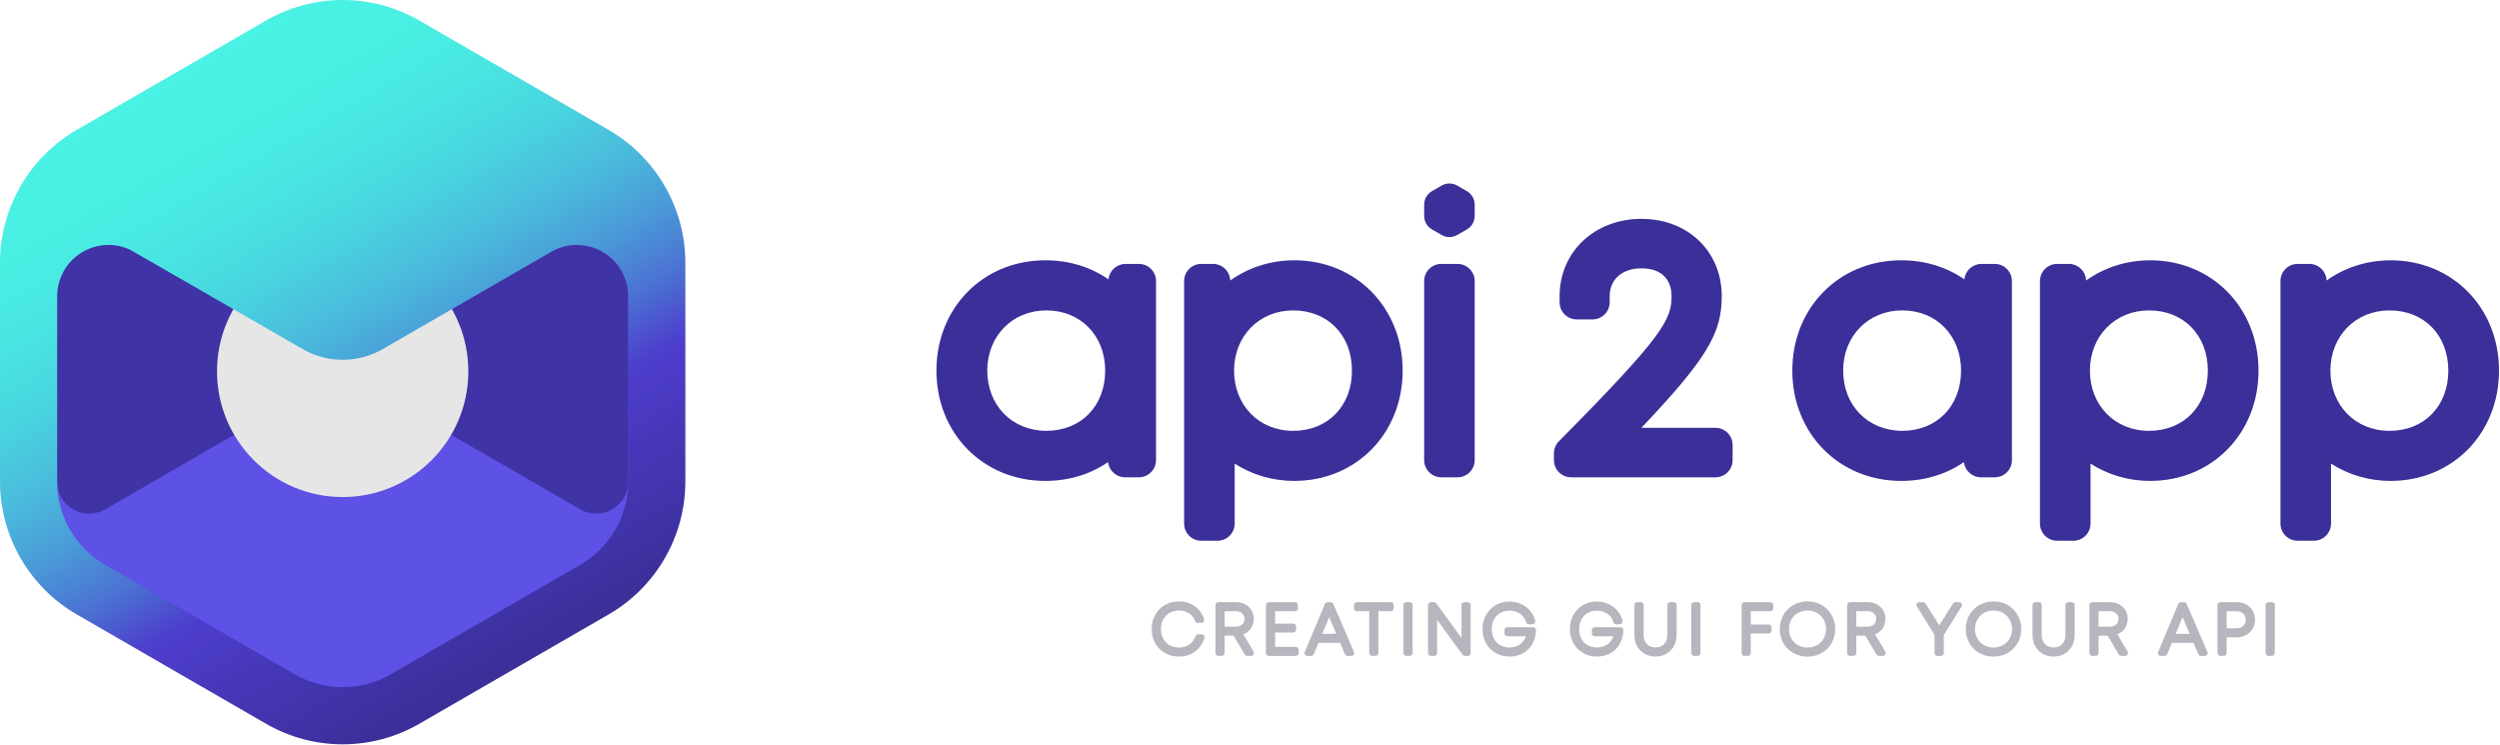
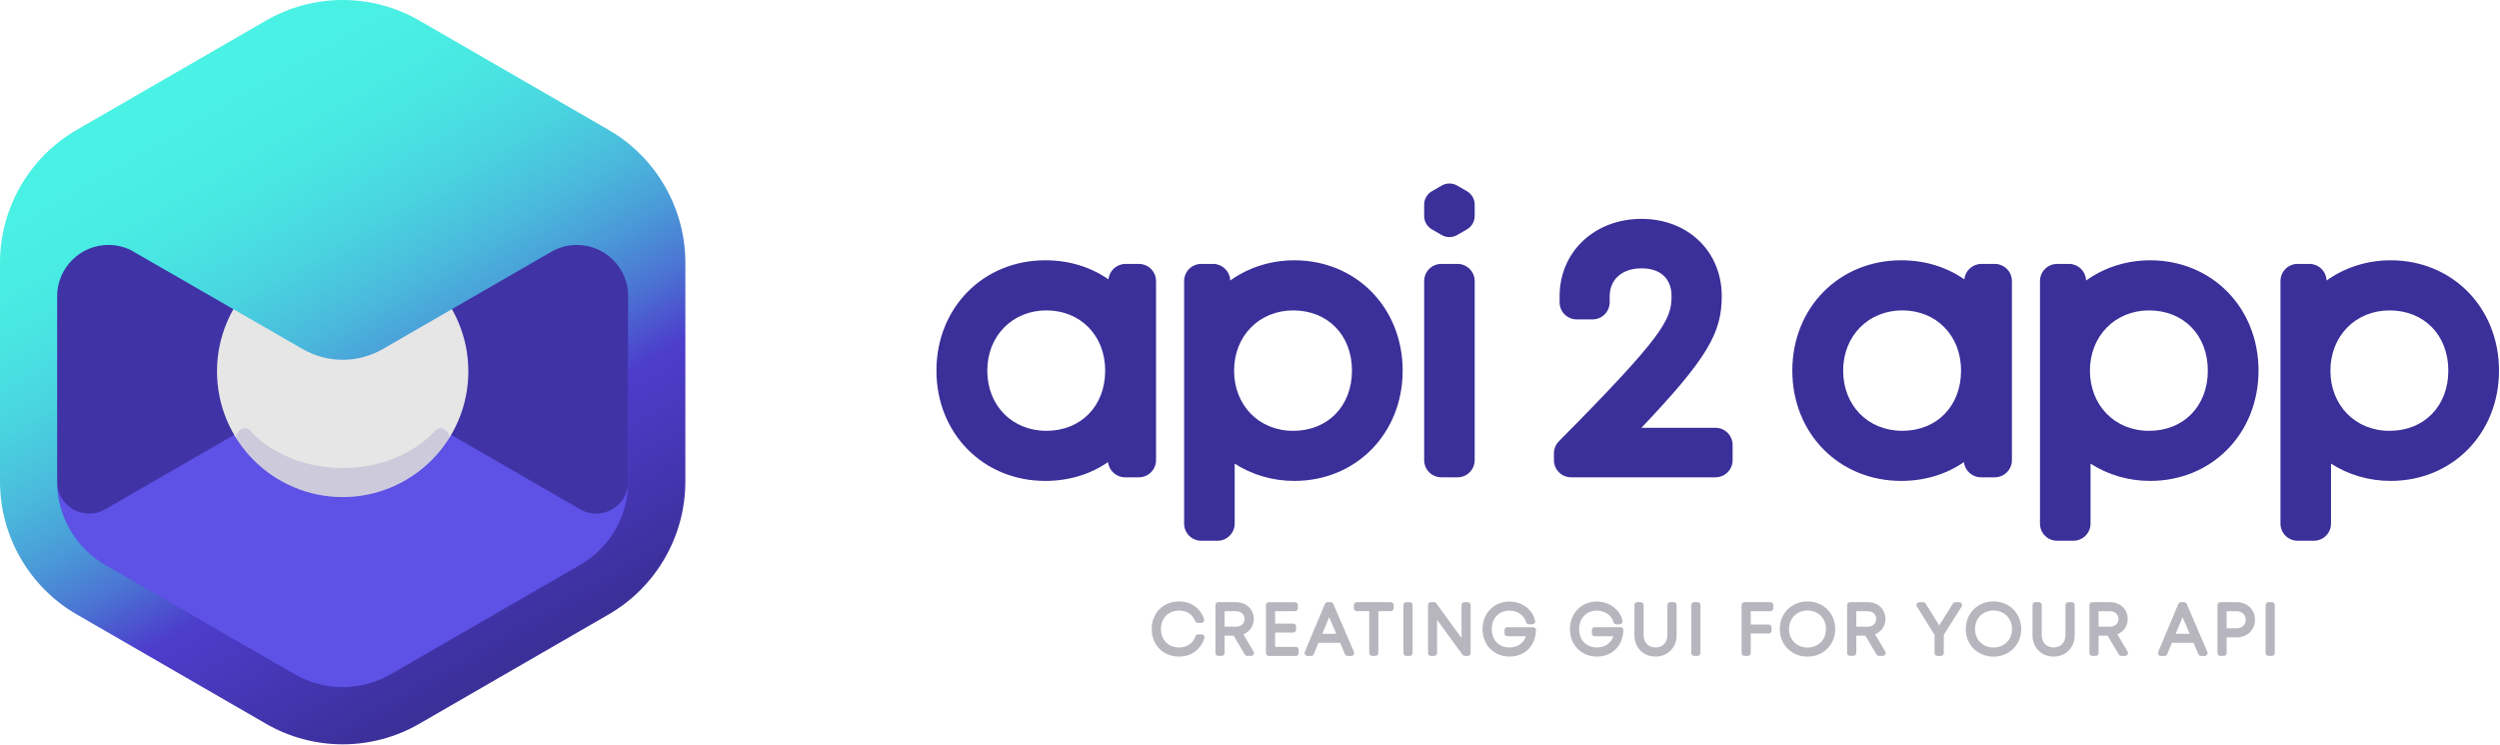
<svg xmlns="http://www.w3.org/2000/svg" id="a" viewBox="0 0 1120.21 333.51">
  <defs>
-     <style>.h{fill:#5d51e6;}.i{fill:#4033a6;}.j{fill:#3b2f99;}.k{fill:#e6e6e6;}.l{fill:url(#d);}.m{fill:#b7b6bf;}.n{fill:#4e41d9;}</style>
+     <style>.h{fill:#3c2f9b;opacity:.15;}.i{fill:#5d51e6;}.j{fill:#4033a6;}.k{fill:#3b2f99;}.l{fill:#e6e6e6;}.m{fill:url(#d);}.n{fill:#b7b6bf;}.o{fill:#4e41d9;}</style>
    <linearGradient id="d" x1="230.42" y1="299.79" x2="76.81" y2="33.72" gradientTransform="matrix(1, 0, 0, 1, 0, 0)" gradientUnits="userSpaceOnUse">
      <stop offset=".01" stop-color="#3b2f99" />
      <stop offset=".29" stop-color="#4d3dcc" />
      <stop offset=".31" stop-color="#4c47cd" />
      <stop offset=".39" stop-color="#4b74d3" />
      <stop offset=".48" stop-color="#4a9bd8" />
      <stop offset=".57" stop-color="#4abadc" />
      <stop offset=".67" stop-color="#49d3df" />
      <stop offset=".77" stop-color="#49e4e2" />
      <stop offset=".87" stop-color="#49eee3" />
      <stop offset="1" stop-color="#49f2e4" />
    </linearGradient>
  </defs>
  <g id="b">
-     <path class="n" d="M268.66,62.1L186.73,14.79c-10.05-5.8-21.5-8.87-33.11-8.87s-23.06,3.07-33.12,8.87L38.57,62.09C18.14,73.89,5.45,95.86,5.45,119.45v94.61c0,23.59,12.69,45.56,33.11,57.36l81.94,47.31c10.05,5.8,21.5,8.87,33.11,8.87s23.06-3.07,33.11-8.87l81.93-47.3c20.43-11.79,33.12-33.77,33.12-57.36V119.45c0-23.59-12.69-45.56-33.12-57.35Z" />
-     <path class="h" d="M258.58,109.91c-4.13,0-8,1.1-11.36,3.01-.07,.04-75.61,43.62-75.61,43.62-11.13,6.43-24.85,6.43-35.98,0,0,0-76.85-44.28-77.09-44.38-3-1.43-6.35-2.26-9.89-2.26-12.73,0-23.04,10.32-23.04,23.04v83.02c0,15.38,8.21,29.6,21.53,37.29l84.95,49.04c6.54,3.78,13.99,5.77,21.53,5.77,7.55,0,14.99-2,21.53-5.77l84.95-49.04c13.32-7.69,21.53-21.91,21.53-37.29v-83.02c0-12.73-10.32-23.04-23.04-23.04Z" />
-     <path class="i" d="M260.06,228.21c9.57,5.52,21.53-1.36,21.56-12.41h0V117.71c0-15.38-8.21-29.6-21.53-37.29L175.15,31.37c-6.54-3.78-13.99-5.77-21.53-5.77s-14.99,2-21.53,5.77L47.13,80.42c-13.32,7.69-21.53,21.91-21.53,37.29v98.09h0c.03,11.05,11.99,17.93,21.56,12.41l88.45-51.07c11.13-6.43,24.85-6.43,35.98,0l88.47,51.07Z" />
-     <circle id="c" class="k" cx="153.61" cy="166.39" r="56.33" />
-     <path class="l" d="M272.9,58.25L187.95,9.2C177.52,3.18,165.65,0,153.61,0s-23.91,3.18-34.33,9.2L34.33,58.24C13.15,70.47,0,93.26,0,117.71v98.09c0,24.45,13.15,47.24,34.33,59.47l84.95,49.05c10.42,6.02,22.29,9.2,34.33,9.2s23.91-3.18,34.33-9.2l84.95-49.04c21.18-12.23,34.33-35.01,34.33-59.47V117.71c0-24.45-13.16-47.24-34.33-59.46Zm8.73,157.56c0,15.38-8.21,29.6-21.53,37.29l-84.95,49.04c-6.54,3.78-13.99,5.77-21.53,5.77s-14.99-2-21.53-5.77l-84.95-49.04c-13.32-7.69-21.53-21.91-21.53-37.29v-83.02c0-12.73,10.32-23.04,23.04-23.04,3.55,0,6.89,.82,9.89,2.26,.24,.1,77.09,44.38,77.09,44.38,11.13,6.43,24.85,6.43,35.98,0,0,0,75.54-43.58,75.61-43.62,3.35-1.91,7.22-3.01,11.36-3.01,12.73,0,23.04,10.32,23.04,23.04v83.02Z" />
+     <path class="o" d="M268.66,62.1L186.73,14.79c-10.05-5.8-21.5-8.87-33.11-8.87s-23.06,3.07-33.12,8.87L38.57,62.09C18.14,73.89,5.45,95.86,5.45,119.45v94.61c0,23.59,12.69,45.56,33.11,57.36l81.94,47.31c10.05,5.8,21.5,8.87,33.11,8.87s23.06-3.07,33.11-8.87l81.93-47.3c20.43-11.79,33.12-33.77,33.12-57.36V119.45c0-23.59-12.69-45.56-33.12-57.35Z" />
+     <path class="i" d="M258.58,109.91c-4.13,0-8,1.1-11.36,3.01-.07,.04-75.61,43.62-75.61,43.62-11.13,6.43-24.85,6.43-35.98,0,0,0-76.85-44.28-77.09-44.38-3-1.43-6.35-2.26-9.89-2.26-12.73,0-23.04,10.32-23.04,23.04v83.02c0,15.38,8.21,29.6,21.53,37.29l84.95,49.04c6.54,3.78,13.99,5.77,21.53,5.77,7.55,0,14.99-2,21.53-5.77l84.95-49.04c13.32-7.69,21.53-21.91,21.53-37.29v-83.02c0-12.73-10.32-23.04-23.04-23.04Z" />
+     <path class="j" d="M260.06,228.21c9.57,5.52,21.53-1.36,21.56-12.41h0V117.71c0-15.38-8.21-29.6-21.53-37.29L175.15,31.37c-6.54-3.78-13.99-5.77-21.53-5.77s-14.99,2-21.53,5.77L47.13,80.42c-13.32,7.69-21.53,21.91-21.53,37.29v98.09h0c.03,11.05,11.99,17.93,21.56,12.41l88.45-51.07c11.13-6.43,24.85-6.43,35.98,0l88.47,51.07Z" />
+     <circle id="c" class="l" cx="153.61" cy="166.39" r="56.33" />
+     <path class="m" d="M272.9,58.25L187.95,9.2C177.52,3.18,165.65,0,153.61,0s-23.91,3.18-34.33,9.2L34.33,58.24C13.15,70.47,0,93.26,0,117.71v98.09c0,24.45,13.15,47.24,34.33,59.47l84.95,49.05c10.42,6.02,22.29,9.2,34.33,9.2s23.91-3.18,34.33-9.2l84.95-49.04c21.18-12.23,34.33-35.01,34.33-59.47V117.71c0-24.45-13.16-47.24-34.33-59.46Zm8.73,157.56c0,15.38-8.21,29.6-21.53,37.29l-84.95,49.04c-6.54,3.78-13.99,5.77-21.53,5.77s-14.99-2-21.53-5.77l-84.95-49.04c-13.32-7.69-21.53-21.91-21.53-37.29v-83.02c0-12.73,10.32-23.04,23.04-23.04,3.55,0,6.89,.82,9.89,2.26,.24,.1,77.09,44.38,77.09,44.38,11.13,6.43,24.85,6.43,35.98,0,0,0,75.54-43.58,75.61-43.62,3.35-1.91,7.22-3.01,11.36-3.01,12.73,0,23.04,10.32,23.04,23.04v83.02Z" />
+     <path class="h" d="M195.18,192.88c-5.16,5.67-12.28,10.39-21.12,13.47-6.57,2.29-13.53,3.36-20.44,3.34-6.91,.02-13.87-1.05-20.44-3.34-8.84-3.08-15.96-7.8-21.12-13.47-2.6-2.85-7.73,1.08-5.73,4.12,6.9,10.51,21.48,25.37,47.29,25.71,25.81-.34,40.39-15.2,47.29-25.71,2-3.04-3.13-6.97-5.73-4.12Z" />
  </g>
  <g id="e">
    <g id="f">
-       <path class="j" d="M510.52,118.26h-5.98c-3.97,0-7.27,3.02-7.65,6.93-7.95-5.55-17.67-8.56-28.31-8.56-27.83,0-48.81,21.25-48.81,49.43s20.98,49.43,48.81,49.43c10.55,0,20.2-2.96,28.12-8.44,.43,3.86,3.7,6.82,7.64,6.82h6.18c4.24,0,7.69-3.44,7.69-7.69V125.95c0-4.25-3.44-7.69-7.69-7.69Zm-41.46,74.78h0c-15.35,0-26.5-11.34-26.5-26.98s11.39-26.98,26.5-26.98,26.35,11.1,26.35,26.98-10.84,26.98-26.35,26.98Z" />
-       <path class="j" d="M580.17,116.64h0c-10.62,0-20.58,3.24-28.69,9.06l-.04-.44c-.35-3.97-3.68-7.01-7.66-7.01h-5.29c-4.24,0-7.69,3.44-7.69,7.69v108.67c0,4.25,3.44,7.69,7.69,7.69h7.28c4.24,0,7.69-3.44,7.69-7.69v-26.87c7.74,4.99,16.97,7.75,26.71,7.75,27.7,0,48.59-21.25,48.59-49.43s-20.89-49.43-48.59-49.43Zm-.48,22.45c15.52,0,26.35,11.1,26.35,26.98s-10.84,26.98-26.35,26.98-26.5-11.6-26.5-26.98,11.15-26.98,26.5-26.98Z" />
-       <rect class="j" x="638.4" y="118.26" width="22.65" height="95.61" rx="7.69" ry="7.69" />
-       <path class="j" d="M894.17,118.26h-5.97c-3.97,0-7.27,3.02-7.65,6.93-7.95-5.55-17.67-8.56-28.31-8.56-27.83,0-48.81,21.25-48.81,49.43s20.98,49.43,48.81,49.43c10.55,0,20.2-2.96,28.12-8.44,.43,3.86,3.7,6.82,7.64,6.82h6.18c4.24,0,7.69-3.44,7.69-7.69V125.95c0-4.25-3.44-7.69-7.69-7.69Zm-41.45,74.78h0c-15.36,0-26.5-11.34-26.5-26.98s11.39-26.98,26.5-26.98,26.35,11.1,26.35,26.98-10.84,26.98-26.35,26.98Z" />
-       <path class="j" d="M963.82,116.64h0c-10.62,0-20.58,3.24-28.69,9.06l-.04-.44c-.35-3.97-3.68-7.01-7.66-7.01h-5.29c-4.24,0-7.69,3.44-7.69,7.69v108.67c0,4.25,3.44,7.69,7.69,7.69h7.28c4.24,0,7.69-3.44,7.69-7.69v-26.87c7.74,4.99,16.97,7.75,26.71,7.75,27.7,0,48.59-21.25,48.59-49.43s-20.89-49.43-48.59-49.43Zm-.48,22.45c15.52,0,26.35,11.1,26.35,26.98s-10.84,26.98-26.35,26.98-26.5-11.6-26.5-26.98,11.15-26.98,26.5-26.98Z" />
-       <path class="j" d="M1071.62,116.64h0c-10.62,0-20.58,3.24-28.69,9.06l-.04-.44c-.35-3.97-3.68-7.01-7.66-7.01h-5.29c-4.25,0-7.69,3.44-7.69,7.69v108.67c0,4.25,3.44,7.69,7.69,7.69h7.28c4.25,0,7.69-3.44,7.69-7.69v-26.87c7.74,4.99,16.97,7.75,26.71,7.75,27.7,0,48.59-21.25,48.59-49.43s-20.89-49.43-48.59-49.43Zm-.48,22.45c15.52,0,26.35,11.1,26.35,26.98s-10.84,26.98-26.35,26.98-26.5-11.6-26.5-26.98,11.15-26.98,26.5-26.98Z" />
-       <path class="j" d="M661.05,96.77v-5.08c0-2.48-1.32-4.76-3.46-6l-4.4-2.54c-2.14-1.24-4.79-1.24-6.93,0l-4.4,2.54c-2.14,1.24-3.46,3.53-3.46,6v5.08c0,2.48,1.32,4.76,3.46,6l4.4,2.54c2.14,1.24,4.79,1.24,6.93,0l4.4-2.54c2.14-1.24,3.46-3.53,3.46-6Z" />
-       <path class="j" d="M768.96,191.7h-33.18c29.6-31.18,36.02-42.56,36.02-58.96,0-20.09-15.15-34.67-36.01-34.67s-36.68,14.61-36.68,34.74v2.62c0,4.25,3.44,7.69,7.69,7.69h7.07c4.24,0,7.69-3.44,7.69-7.69v-2.62c0-7.64,5.59-12.57,14.24-12.57s13.5,4.67,13.5,12.5c0,10.6-3.92,17.98-50.5,64.99-1.43,1.44-2.23,3.38-2.23,5.41v3.04c0,4.25,3.44,7.69,7.69,7.69h64.72c4.24,0,7.69-3.44,7.69-7.69v-6.8c0-4.25-3.44-7.69-7.69-7.69Z" />
+       <path class="k" d="M510.52,118.26h-5.98c-3.97,0-7.27,3.02-7.65,6.93-7.95-5.55-17.67-8.56-28.31-8.56-27.83,0-48.81,21.25-48.81,49.43s20.98,49.43,48.81,49.43c10.55,0,20.2-2.96,28.12-8.44,.43,3.86,3.7,6.82,7.64,6.82h6.18c4.24,0,7.69-3.44,7.69-7.69V125.95c0-4.25-3.44-7.69-7.69-7.69Zm-41.46,74.78h0c-15.35,0-26.5-11.34-26.5-26.98s11.39-26.98,26.5-26.98,26.35,11.1,26.35,26.98-10.84,26.98-26.35,26.98Z" />
+       <path class="k" d="M580.17,116.64h0c-10.62,0-20.58,3.24-28.69,9.06l-.04-.44c-.35-3.97-3.68-7.01-7.66-7.01h-5.29c-4.24,0-7.69,3.44-7.69,7.69v108.67c0,4.25,3.44,7.69,7.69,7.69h7.28c4.24,0,7.69-3.44,7.69-7.69v-26.87c7.74,4.99,16.97,7.75,26.71,7.75,27.7,0,48.59-21.25,48.59-49.43s-20.89-49.43-48.59-49.43Zm-.48,22.45c15.52,0,26.35,11.1,26.35,26.98s-10.84,26.98-26.35,26.98-26.5-11.6-26.5-26.98,11.15-26.98,26.5-26.98Z" />
+       <rect class="k" x="638.4" y="118.26" width="22.65" height="95.61" rx="7.69" ry="7.69" />
+       <path class="k" d="M894.17,118.26h-5.97c-3.97,0-7.27,3.02-7.65,6.93-7.95-5.55-17.67-8.56-28.31-8.56-27.83,0-48.81,21.25-48.81,49.43s20.98,49.43,48.81,49.43c10.55,0,20.2-2.96,28.12-8.44,.43,3.86,3.7,6.82,7.64,6.82h6.18c4.24,0,7.69-3.44,7.69-7.69V125.95c0-4.25-3.44-7.69-7.69-7.69Zm-41.45,74.78h0c-15.36,0-26.5-11.34-26.5-26.98s11.39-26.98,26.5-26.98,26.35,11.1,26.35,26.98-10.84,26.98-26.35,26.98Z" />
+       <path class="k" d="M963.82,116.64h0c-10.62,0-20.58,3.24-28.69,9.06l-.04-.44c-.35-3.97-3.68-7.01-7.66-7.01h-5.29c-4.24,0-7.69,3.44-7.69,7.69v108.67c0,4.25,3.44,7.69,7.69,7.69h7.28c4.24,0,7.69-3.44,7.69-7.69v-26.87c7.74,4.99,16.97,7.75,26.71,7.75,27.7,0,48.59-21.25,48.59-49.43s-20.89-49.43-48.59-49.43Zm-.48,22.45c15.52,0,26.35,11.1,26.35,26.98s-10.84,26.98-26.35,26.98-26.5-11.6-26.5-26.98,11.15-26.98,26.5-26.98Z" />
+       <path class="k" d="M1071.62,116.64h0c-10.62,0-20.58,3.24-28.69,9.06l-.04-.44c-.35-3.97-3.68-7.01-7.66-7.01h-5.29c-4.25,0-7.69,3.44-7.69,7.69v108.67c0,4.25,3.44,7.69,7.69,7.69h7.28c4.25,0,7.69-3.44,7.69-7.69v-26.87c7.74,4.99,16.97,7.75,26.71,7.75,27.7,0,48.59-21.25,48.59-49.43s-20.89-49.43-48.59-49.43Zm-.48,22.45c15.52,0,26.35,11.1,26.35,26.98s-10.84,26.98-26.35,26.98-26.5-11.6-26.5-26.98,11.15-26.98,26.5-26.98Z" />
+       <path class="k" d="M661.05,96.77v-5.08c0-2.48-1.32-4.76-3.46-6l-4.4-2.54c-2.14-1.24-4.79-1.24-6.93,0l-4.4,2.54c-2.14,1.24-3.46,3.53-3.46,6v5.08c0,2.48,1.32,4.76,3.46,6l4.4,2.54c2.14,1.24,4.79,1.24,6.93,0l4.4-2.54c2.14-1.24,3.46-3.53,3.46-6Z" />
+       <path class="k" d="M768.96,191.7h-33.18c29.6-31.18,36.02-42.56,36.02-58.96,0-20.09-15.15-34.67-36.01-34.67s-36.68,14.61-36.68,34.74v2.62c0,4.25,3.44,7.69,7.69,7.69h7.07c4.24,0,7.69-3.44,7.69-7.69v-2.62c0-7.64,5.59-12.57,14.24-12.57s13.5,4.67,13.5,12.5c0,10.6-3.92,17.98-50.5,64.99-1.43,1.44-2.23,3.38-2.23,5.41v3.04c0,4.25,3.44,7.69,7.69,7.69h64.72c4.24,0,7.69-3.44,7.69-7.69v-6.8c0-4.25-3.44-7.69-7.69-7.69Z" />
    </g>
    <g id="g">
-       <path class="m" d="M538.69,284.24h-1.58c-.54,0-1.02,.34-1.21,.85-1.15,3.2-3.83,5.04-7.36,5.04-4.78,0-8.12-3.39-8.12-8.26s3.34-8.29,8.12-8.29c3.42,0,6.05,1.72,7.21,4.71,.19,.49,.67,.82,1.19,.82h1.59c.41,0,.79-.2,1.04-.53,.24-.33,.31-.76,.18-1.15-1.58-4.9-5.88-7.94-11.22-7.94-7.11,0-12.26,5.2-12.26,12.37s5.16,12.34,12.26,12.34c5.47,0,9.82-3.19,11.37-8.32,.12-.39,.04-.81-.2-1.13-.24-.33-.62-.52-1.03-.52Z" />
-       <path class="m" d="M557.35,284.23c2.85-1.14,4.66-3.73,4.66-6.88,0-4.37-3.35-7.54-7.97-7.54h-7.92c-.71,0-1.28,.57-1.28,1.28v21.51c0,.71,.57,1.28,1.28,1.28h1.55c.71,0,1.28-.57,1.28-1.28v-7.76h4.04l5,8.41c.23,.39,.65,.63,1.1,.63h1.75c.46,0,.89-.25,1.11-.65s.22-.89-.01-1.29l-4.6-7.72Zm-8.4-10.37h5.02c2.3,0,3.9,1.43,3.9,3.48s-1.57,3.47-3.9,3.47h-5.02v-6.95Z" />
-       <path class="m" d="M580.85,289.84h-9.27v-6.4h8.14c.71,0,1.28-.57,1.28-1.28v-1.45c0-.71-.57-1.28-1.28-1.28h-8.14v-5.56h8.94c.71,0,1.28-.57,1.28-1.28v-1.48c0-.71-.57-1.28-1.28-1.28h-11.76c-.71,0-1.28,.57-1.28,1.28v21.51c0,.71,.57,1.28,1.28,1.28h12.1c.71,0,1.28-.57,1.28-1.28v-1.49c0-.71-.57-1.28-1.28-1.28Z" />
-       <path class="m" d="M597.67,270.59c-.2-.47-.66-.77-1.18-.77h-1.4c-.52,0-.98,.31-1.18,.79l-9.02,21.51c-.17,.4-.12,.85,.11,1.21,.24,.36,.64,.57,1.07,.57h1.65c.52,0,.98-.31,1.18-.78l2.15-5.1h9.66l2.19,5.11c.2,.47,.66,.78,1.18,.78h1.68c.43,0,.83-.22,1.07-.58,.24-.36,.28-.81,.11-1.21l-9.27-21.51Zm-4.95,13.42l3.11-7.45,3.19,7.45h-6.3Z" />
-       <path class="m" d="M623.46,269.82h-15.27c-.71,0-1.28,.57-1.28,1.28v1.46c0,.71,.57,1.28,1.28,1.28h5.58v18.76c0,.71,.57,1.28,1.28,1.28h1.55c.71,0,1.28-.57,1.28-1.28v-18.76h5.58c.71,0,1.28-.57,1.28-1.28v-1.46c0-.71-.57-1.28-1.28-1.28Z" />
-       <rect class="m" x="629.1" y="269.82" width="4.11" height="24.07" rx="1.28" ry="1.28" />
-       <path class="m" d="M657.95,269.82h-1.52c-.71,0-1.28,.57-1.28,1.28v14.76l-11.32-15.51c-.24-.33-.63-.53-1.03-.53h-1.4c-.71,0-1.28,.57-1.28,1.28v21.51c0,.71,.57,1.28,1.28,1.28h1.52c.71,0,1.28-.57,1.28-1.28v-14.85l11.4,15.61c.24,.33,.63,.53,1.03,.53h1.32c.71,0,1.28-.57,1.28-1.28v-21.51c0-.71-.57-1.28-1.28-1.28Z" />
-       <path class="m" d="M687.26,281.05h-11.57c-.71,0-1.28,.57-1.28,1.28v1.48c0,.71,.57,1.28,1.28,1.28h8.32c-1,3.09-3.75,5.02-7.37,5.02-4.74,0-7.93-3.31-7.93-8.24s3.34-8.26,7.93-8.26c3.6,0,6.65,2.13,7.43,5.17,.15,.57,.66,.96,1.24,.96h1.59c.39,0,.75-.18,.99-.47,.24-.3,.34-.69,.26-1.07-1.05-5.02-5.91-8.67-11.55-8.67-6.86,0-12.04,5.3-12.04,12.34s5.08,12.32,12.07,12.32,11.69-4.86,11.9-11.82c.01-.35-.12-.68-.36-.93-.24-.25-.57-.39-.92-.39Z" />
-       <path class="m" d="M726.43,281.05h-11.57c-.71,0-1.28,.57-1.28,1.28v1.48c0,.71,.57,1.28,1.28,1.28h8.32c-1,3.09-3.75,5.02-7.37,5.02-4.74,0-7.93-3.31-7.93-8.24s3.34-8.26,7.93-8.26c3.6,0,6.65,2.13,7.43,5.17,.15,.57,.66,.96,1.24,.96h1.59c.39,0,.75-.18,.99-.47,.24-.3,.34-.69,.26-1.07-1.05-5.02-5.91-8.67-11.55-8.67-6.86,0-12.04,5.3-12.04,12.34s5.08,12.32,12.07,12.32,11.69-4.86,11.9-11.82c.01-.35-.12-.68-.36-.93-.24-.25-.57-.39-.92-.39Z" />
-       <path class="m" d="M750.27,269.82h-1.56c-.71,0-1.28,.57-1.28,1.28v13.45c0,3.32-2.14,5.56-5.32,5.56s-5.34-2.23-5.34-5.56v-13.45c0-.71-.57-1.28-1.28-1.28h-1.56c-.71,0-1.28,.57-1.28,1.28v13.55c0,5.53,3.98,9.54,9.46,9.54s9.45-4.01,9.45-9.54v-13.55c0-.71-.57-1.28-1.28-1.28Z" />
-       <rect class="m" x="758.15" y="269.82" width="4.11" height="24.07" rx="1.28" ry="1.28" />
-       <path class="m" d="M793.63,269.82h-11.66c-.71,0-1.28,.57-1.28,1.28v21.51c0,.71,.57,1.28,1.28,1.28h1.55c.71,0,1.28-.57,1.28-1.28v-8.75h8.03c.71,0,1.28-.57,1.28-1.28v-1.45c0-.71-.57-1.28-1.28-1.28h-8.03v-5.99h8.83c.71,0,1.28-.57,1.28-1.28v-1.48c0-.71-.57-1.28-1.28-1.28Z" />
-       <path class="m" d="M810.24,269.48c-7.09,0-12.43,5.32-12.43,12.39s5.34,12.35,12.43,12.35,12.42-5.31,12.42-12.35-5.34-12.39-12.42-12.39Zm0,20.66c-4.8,0-8.29-3.48-8.29-8.27s3.49-8.3,8.29-8.3,8.29,3.49,8.29,8.3-3.49,8.27-8.29,8.27Z" />
-       <path class="m" d="M840.51,284.23c2.85-1.14,4.66-3.73,4.66-6.88,0-4.37-3.35-7.54-7.97-7.54h-7.92c-.71,0-1.28,.57-1.28,1.28v21.51c0,.71,.57,1.28,1.28,1.28h1.55c.71,0,1.28-.57,1.28-1.28v-7.76h4.05l5,8.41c.23,.39,.65,.63,1.1,.63h1.75c.46,0,.89-.25,1.11-.65s.22-.89-.01-1.29l-4.6-7.72Zm-8.4-10.37h5.02c2.3,0,3.9,1.43,3.9,3.48s-1.57,3.47-3.9,3.47h-5.02v-6.95Z" />
-       <path class="m" d="M878.24,269.82h-1.71c-.44,0-.85,.23-1.08,.6l-6.16,9.79-6.12-9.78c-.23-.38-.64-.6-1.09-.6h-1.71c-.47,0-.89,.25-1.12,.66-.23,.41-.21,.9,.03,1.3l7.91,12.69v8.14c0,.71,.57,1.28,1.28,1.28h1.59c.71,0,1.28-.57,1.28-1.28v-8.15l7.98-12.68c.25-.4,.26-.89,.04-1.3-.23-.41-.66-.66-1.12-.66Z" />
-       <path class="m" d="M893.62,269.48c-7.09,0-12.43,5.32-12.43,12.39s5.34,12.35,12.43,12.35,12.42-5.31,12.42-12.35-5.34-12.39-12.42-12.39Zm0,20.66c-4.8,0-8.29-3.48-8.29-8.27s3.49-8.3,8.29-8.3,8.29,3.49,8.29,8.3-3.49,8.27-8.29,8.27Z" />
-       <path class="m" d="M928.72,269.82h-1.56c-.71,0-1.28,.57-1.28,1.28v13.45c0,3.32-2.14,5.56-5.32,5.56s-5.34-2.23-5.34-5.56v-13.45c0-.71-.57-1.28-1.28-1.28h-1.56c-.71,0-1.28,.57-1.28,1.28v13.55c0,5.53,3.98,9.54,9.46,9.54s9.45-4.01,9.45-9.54v-13.55c0-.71-.57-1.28-1.28-1.28Z" />
-       <path class="m" d="M949.12,284.23c2.85-1.14,4.66-3.73,4.66-6.88,0-4.37-3.35-7.54-7.97-7.54h-7.92c-.71,0-1.28,.57-1.28,1.28v21.51c0,.71,.57,1.28,1.28,1.28h1.55c.71,0,1.28-.57,1.28-1.28v-7.76h4.05l5,8.41c.23,.39,.65,.63,1.1,.63h1.75c.46,0,.89-.25,1.11-.65s.22-.89-.01-1.29l-4.6-7.72Zm-8.4-10.37h5.02c2.3,0,3.9,1.43,3.9,3.48s-1.57,3.47-3.9,3.47h-5.02v-6.95Z" />
-       <path class="m" d="M980.22,270.59c-.2-.47-.67-.77-1.18-.77h-1.4c-.52,0-.98,.31-1.18,.79l-9.02,21.51c-.17,.4-.12,.85,.12,1.21,.24,.36,.64,.57,1.07,.57h1.65c.52,0,.98-.31,1.18-.78l2.15-5.1h9.66l2.18,5.11c.2,.47,.67,.78,1.18,.78h1.68c.43,0,.83-.22,1.07-.58,.24-.36,.28-.81,.11-1.21l-9.27-21.51Zm-4.95,13.42l3.11-7.45,3.19,7.45h-6.3Z" />
-       <path class="m" d="M1002.68,269.82h-7.39c-.71,0-1.28,.57-1.28,1.28v21.51c0,.71,.57,1.28,1.28,1.28h1.55c.71,0,1.28-.57,1.28-1.28v-7.02h4.56c4.65,0,8.16-3.39,8.16-7.9s-3.51-7.88-8.16-7.88Zm-4.56,4.07h4.49c2.37,0,4.09,1.6,4.09,3.81s-1.72,3.83-4.09,3.83h-4.49v-7.64Z" />
-       <rect class="m" x="1015.59" y="269.82" width="4.11" height="24.07" rx="1.28" ry="1.28" />
+       <path class="n" d="M538.69,284.24h-1.58c-.54,0-1.02,.34-1.21,.85-1.15,3.2-3.83,5.04-7.36,5.04-4.78,0-8.12-3.39-8.12-8.26s3.34-8.29,8.12-8.29c3.42,0,6.05,1.72,7.21,4.71,.19,.49,.67,.82,1.19,.82h1.59c.41,0,.79-.2,1.04-.53,.24-.33,.31-.76,.18-1.15-1.58-4.9-5.88-7.94-11.22-7.94-7.11,0-12.26,5.2-12.26,12.37s5.16,12.34,12.26,12.34c5.47,0,9.82-3.19,11.37-8.32,.12-.39,.04-.81-.2-1.13-.24-.33-.62-.52-1.03-.52Z" />
+       <path class="n" d="M557.35,284.23c2.85-1.14,4.66-3.73,4.66-6.88,0-4.37-3.35-7.54-7.97-7.54h-7.92c-.71,0-1.28,.57-1.28,1.28v21.51c0,.71,.57,1.28,1.28,1.28h1.55c.71,0,1.28-.57,1.28-1.28v-7.76h4.04l5,8.41c.23,.39,.65,.63,1.1,.63h1.75c.46,0,.89-.25,1.11-.65s.22-.89-.01-1.29l-4.6-7.72Zm-8.4-10.37h5.02c2.3,0,3.9,1.43,3.9,3.48s-1.57,3.47-3.9,3.47h-5.02v-6.95Z" />
+       <path class="n" d="M580.85,289.84h-9.27v-6.4h8.14c.71,0,1.28-.57,1.28-1.28v-1.45c0-.71-.57-1.28-1.28-1.28h-8.14v-5.56h8.94c.71,0,1.28-.57,1.28-1.28v-1.48c0-.71-.57-1.28-1.28-1.28h-11.76c-.71,0-1.28,.57-1.28,1.28v21.51c0,.71,.57,1.28,1.28,1.28h12.1c.71,0,1.28-.57,1.28-1.28v-1.49c0-.71-.57-1.28-1.28-1.28Z" />
+       <path class="n" d="M597.67,270.59c-.2-.47-.66-.77-1.18-.77h-1.4c-.52,0-.98,.31-1.18,.79l-9.02,21.51c-.17,.4-.12,.85,.11,1.21,.24,.36,.64,.57,1.07,.57h1.65c.52,0,.98-.31,1.18-.78l2.15-5.1h9.66l2.19,5.11c.2,.47,.66,.78,1.18,.78h1.68c.43,0,.83-.22,1.07-.58,.24-.36,.28-.81,.11-1.21l-9.27-21.51Zm-4.95,13.42l3.11-7.45,3.19,7.45h-6.3Z" />
+       <path class="n" d="M623.46,269.82h-15.27c-.71,0-1.28,.57-1.28,1.28v1.46c0,.71,.57,1.28,1.28,1.28h5.58v18.76c0,.71,.57,1.28,1.28,1.28h1.55c.71,0,1.28-.57,1.28-1.28v-18.76h5.58c.71,0,1.28-.57,1.28-1.28v-1.46c0-.71-.57-1.28-1.28-1.28Z" />
+       <rect class="n" x="629.1" y="269.82" width="4.11" height="24.07" rx="1.28" ry="1.28" />
+       <path class="n" d="M657.95,269.82h-1.52c-.71,0-1.28,.57-1.28,1.28v14.76l-11.32-15.51c-.24-.33-.63-.53-1.03-.53h-1.4c-.71,0-1.28,.57-1.28,1.28v21.51c0,.71,.57,1.28,1.28,1.28h1.52c.71,0,1.28-.57,1.28-1.28v-14.85l11.4,15.61c.24,.33,.63,.53,1.03,.53h1.32c.71,0,1.28-.57,1.28-1.28v-21.51c0-.71-.57-1.28-1.28-1.28Z" />
+       <path class="n" d="M687.26,281.05h-11.57c-.71,0-1.28,.57-1.28,1.28v1.48c0,.71,.57,1.28,1.28,1.28h8.32c-1,3.09-3.75,5.02-7.37,5.02-4.74,0-7.93-3.31-7.93-8.24s3.34-8.26,7.93-8.26c3.6,0,6.65,2.13,7.43,5.17,.15,.57,.66,.96,1.24,.96h1.59c.39,0,.75-.18,.99-.47,.24-.3,.34-.69,.26-1.07-1.05-5.02-5.91-8.67-11.55-8.67-6.86,0-12.04,5.3-12.04,12.34s5.08,12.32,12.07,12.32,11.69-4.86,11.9-11.82c.01-.35-.12-.68-.36-.93-.24-.25-.57-.39-.92-.39Z" />
+       <path class="n" d="M726.43,281.05h-11.57c-.71,0-1.28,.57-1.28,1.28v1.48c0,.71,.57,1.28,1.28,1.28h8.32c-1,3.09-3.75,5.02-7.37,5.02-4.74,0-7.93-3.31-7.93-8.24s3.34-8.26,7.93-8.26c3.6,0,6.65,2.13,7.43,5.17,.15,.57,.66,.96,1.24,.96h1.59c.39,0,.75-.18,.99-.47,.24-.3,.34-.69,.26-1.07-1.05-5.02-5.91-8.67-11.55-8.67-6.86,0-12.04,5.3-12.04,12.34s5.08,12.32,12.07,12.32,11.69-4.86,11.9-11.82c.01-.35-.12-.68-.36-.93-.24-.25-.57-.39-.92-.39Z" />
+       <path class="n" d="M750.27,269.82h-1.56c-.71,0-1.28,.57-1.28,1.28v13.45c0,3.32-2.14,5.56-5.32,5.56s-5.34-2.23-5.34-5.56v-13.45c0-.71-.57-1.28-1.28-1.28h-1.56c-.71,0-1.28,.57-1.28,1.28v13.55c0,5.53,3.98,9.54,9.46,9.54s9.45-4.01,9.45-9.54v-13.55c0-.71-.57-1.28-1.28-1.28Z" />
+       <rect class="n" x="758.15" y="269.82" width="4.11" height="24.07" rx="1.28" ry="1.28" />
+       <path class="n" d="M793.63,269.82h-11.66c-.71,0-1.28,.57-1.28,1.28v21.51c0,.71,.57,1.28,1.28,1.28h1.55c.71,0,1.28-.57,1.28-1.28v-8.75h8.03c.71,0,1.28-.57,1.28-1.28v-1.45c0-.71-.57-1.28-1.28-1.28h-8.03v-5.99h8.83c.71,0,1.28-.57,1.28-1.28v-1.48c0-.71-.57-1.28-1.28-1.28Z" />
+       <path class="n" d="M810.24,269.48c-7.09,0-12.43,5.32-12.43,12.39s5.34,12.35,12.43,12.35,12.42-5.31,12.42-12.35-5.34-12.39-12.42-12.39Zm0,20.66c-4.8,0-8.29-3.48-8.29-8.27s3.49-8.3,8.29-8.3,8.29,3.49,8.29,8.3-3.49,8.27-8.29,8.27Z" />
+       <path class="n" d="M840.51,284.23c2.85-1.14,4.66-3.73,4.66-6.88,0-4.37-3.35-7.54-7.97-7.54h-7.92c-.71,0-1.28,.57-1.28,1.28v21.51c0,.71,.57,1.28,1.28,1.28h1.55c.71,0,1.28-.57,1.28-1.28v-7.76h4.05l5,8.41c.23,.39,.65,.63,1.1,.63h1.75c.46,0,.89-.25,1.11-.65s.22-.89-.01-1.29l-4.6-7.72Zm-8.4-10.37h5.02c2.3,0,3.9,1.43,3.9,3.48s-1.57,3.47-3.9,3.47h-5.02v-6.95Z" />
+       <path class="n" d="M878.24,269.82h-1.71c-.44,0-.85,.23-1.08,.6l-6.16,9.79-6.12-9.78c-.23-.38-.64-.6-1.09-.6h-1.71c-.47,0-.89,.25-1.12,.66-.23,.41-.21,.9,.03,1.3l7.91,12.69v8.14c0,.71,.57,1.28,1.28,1.28h1.59c.71,0,1.28-.57,1.28-1.28v-8.15l7.98-12.68c.25-.4,.26-.89,.04-1.3-.23-.41-.66-.66-1.12-.66Z" />
+       <path class="n" d="M893.62,269.48c-7.09,0-12.43,5.32-12.43,12.39s5.34,12.35,12.43,12.35,12.42-5.31,12.42-12.35-5.34-12.39-12.42-12.39Zm0,20.66c-4.8,0-8.29-3.48-8.29-8.27s3.49-8.3,8.29-8.3,8.29,3.49,8.29,8.3-3.49,8.27-8.29,8.27Z" />
+       <path class="n" d="M928.72,269.82h-1.56c-.71,0-1.28,.57-1.28,1.28v13.45c0,3.32-2.14,5.56-5.32,5.56s-5.34-2.23-5.34-5.56v-13.45c0-.71-.57-1.28-1.28-1.28h-1.56c-.71,0-1.28,.57-1.28,1.28v13.55c0,5.53,3.98,9.54,9.46,9.54s9.45-4.01,9.45-9.54v-13.55c0-.71-.57-1.28-1.28-1.28Z" />
+       <path class="n" d="M949.12,284.23c2.85-1.14,4.66-3.73,4.66-6.88,0-4.37-3.35-7.54-7.97-7.54h-7.92c-.71,0-1.28,.57-1.28,1.28v21.51c0,.71,.57,1.28,1.28,1.28h1.55c.71,0,1.28-.57,1.28-1.28v-7.76h4.05l5,8.41c.23,.39,.65,.63,1.1,.63h1.75c.46,0,.89-.25,1.11-.65s.22-.89-.01-1.29l-4.6-7.72Zm-8.4-10.37h5.02c2.3,0,3.9,1.43,3.9,3.48s-1.57,3.47-3.9,3.47h-5.02v-6.95Z" />
+       <path class="n" d="M980.22,270.59c-.2-.47-.67-.77-1.18-.77h-1.4c-.52,0-.98,.31-1.18,.79l-9.02,21.51c-.17,.4-.12,.85,.12,1.21,.24,.36,.64,.57,1.07,.57h1.65c.52,0,.98-.31,1.18-.78l2.15-5.1h9.66l2.18,5.11c.2,.47,.67,.78,1.18,.78h1.68c.43,0,.83-.22,1.07-.58,.24-.36,.28-.81,.11-1.21l-9.27-21.51Zm-4.95,13.42l3.11-7.45,3.19,7.45h-6.3Z" />
+       <path class="n" d="M1002.68,269.82h-7.39c-.71,0-1.28,.57-1.28,1.28v21.51c0,.71,.57,1.28,1.28,1.28h1.55c.71,0,1.28-.57,1.28-1.28v-7.02h4.56c4.65,0,8.16-3.39,8.16-7.9s-3.51-7.88-8.16-7.88Zm-4.56,4.07h4.49c2.37,0,4.09,1.6,4.09,3.81s-1.72,3.83-4.09,3.83h-4.49v-7.64Z" />
+       <rect class="n" x="1015.59" y="269.82" width="4.11" height="24.07" rx="1.28" ry="1.28" />
    </g>
  </g>
</svg>
